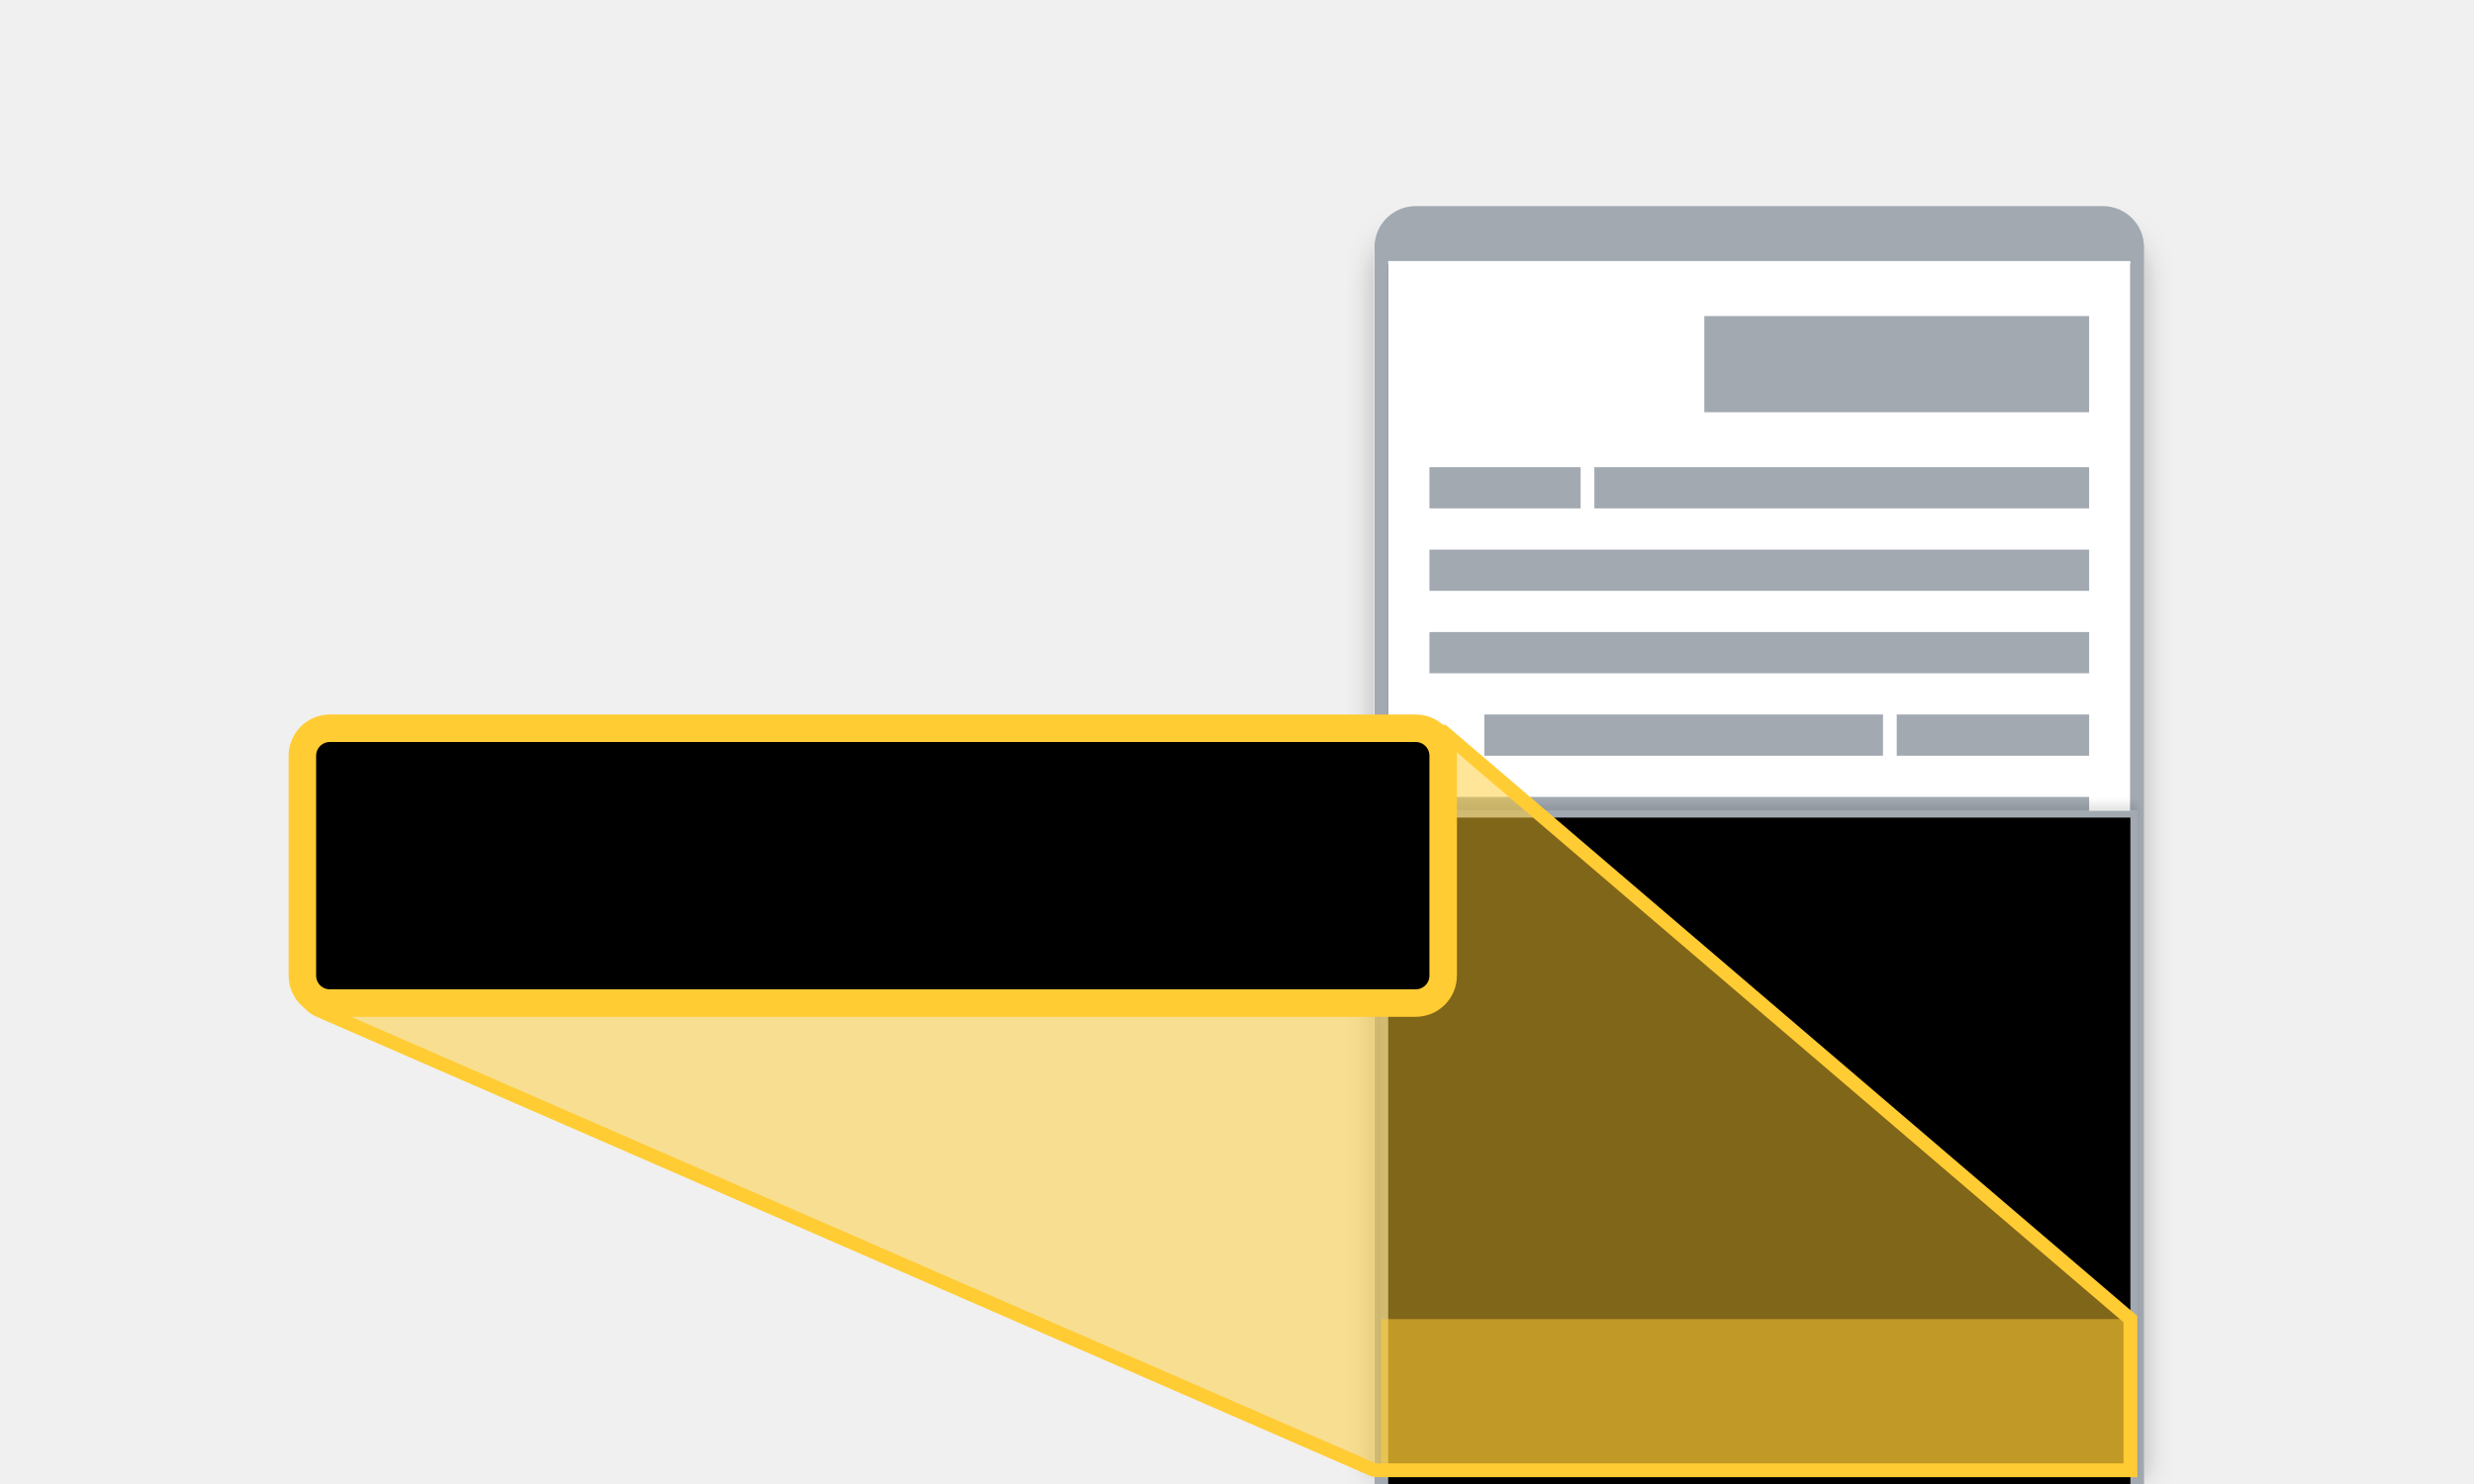
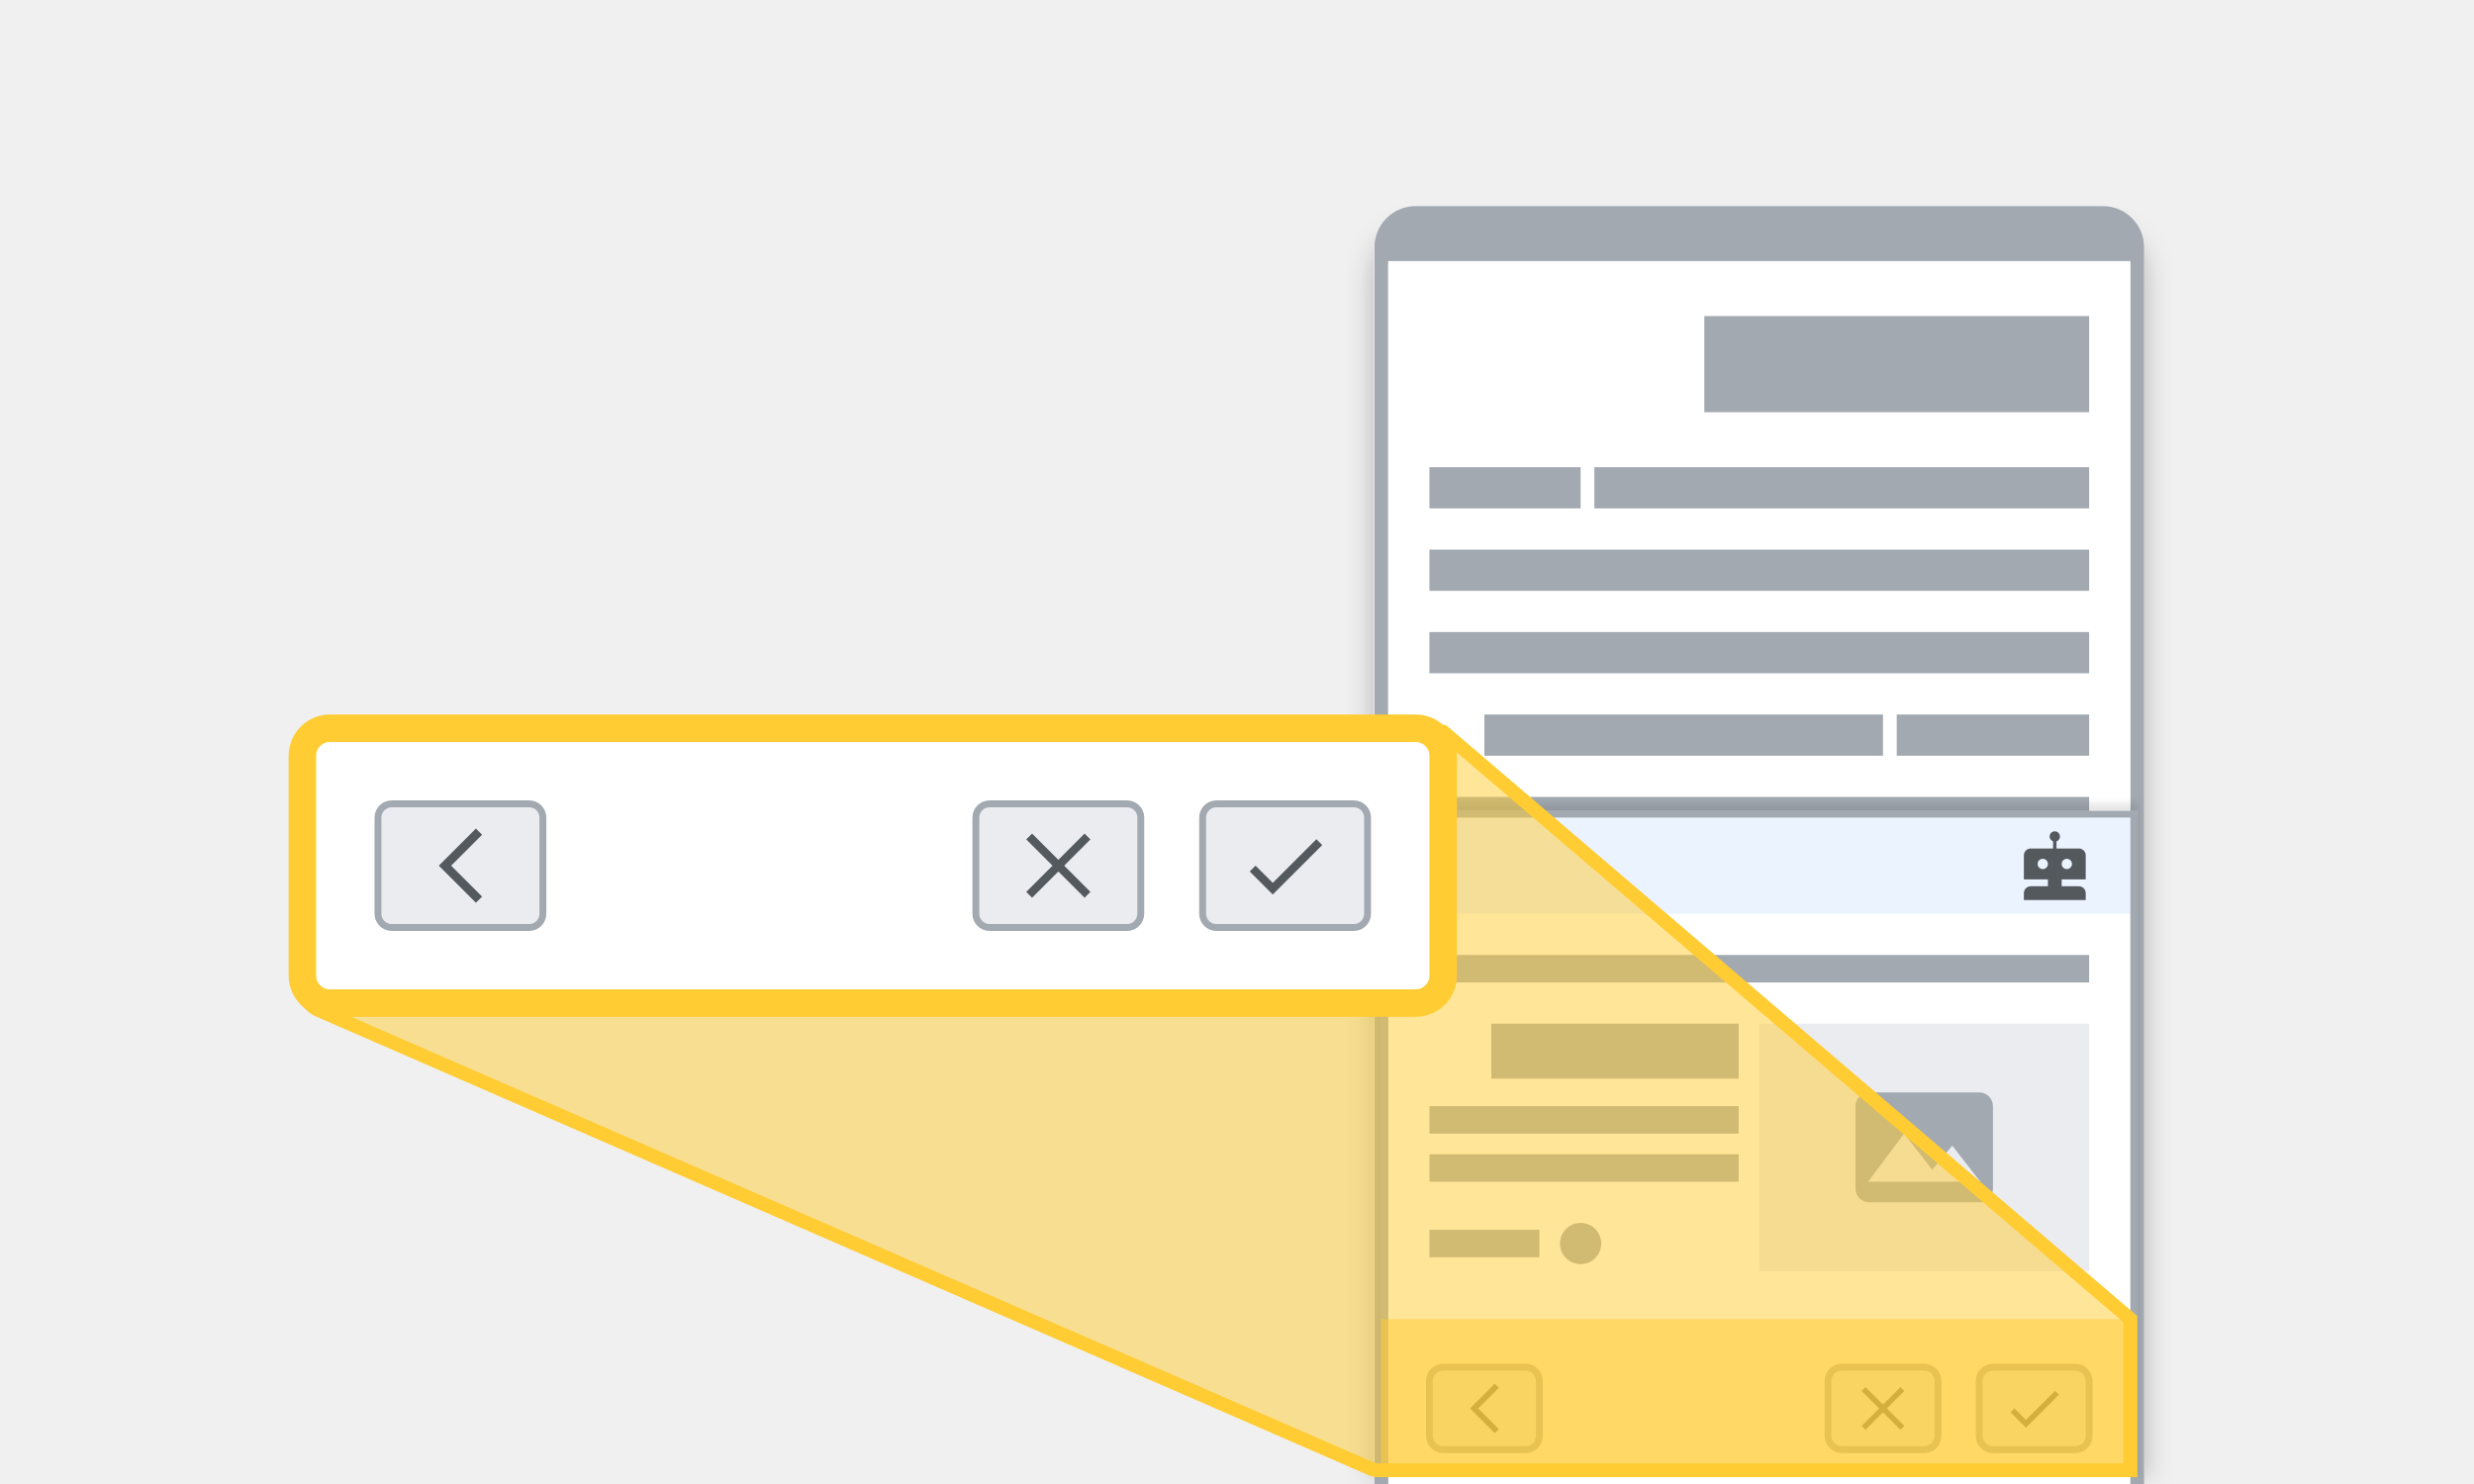
- <svg xmlns="http://www.w3.org/2000/svg" width="360" height="216" viewBox="0 0 360 216">
+ <svg xmlns="http://www.w3.org/2000/svg" width="360" height="216" fill="none" viewBox="0 0 360 216">
  <g clip-path="url(#clip0)">
    <g filter="url(#filter0_d)">
      <rect width="108" height="192" fill="#eaecf0" rx="4" transform="matrix(-1 0 0 1 310 32)" />
      <rect width="110" height="194" x="1" y="-1" stroke="#a2a9b1" stroke-linecap="square" stroke-width="2" rx="5" transform="matrix(-1 0 0 1 312 32)" />
    </g>
    <path fill="#a2a9b1" stroke="#a2a9b1" stroke-linecap="square" d="M310 36a4 4 0 0 0-4-4H206a4 4 0 0 0-4 4v2h108z" />
    <g clip-path="url(#clip1)">
      <path fill="#fff" d="M310 38H202v82h108z" />
      <path fill="#a2a9b1" d="M304 116h-96v6h96zm0-12h-28v6h28zm-30 0h-58v6h58zm30-12h-96v6h96zm0-12h-96v6h96zm-74-12h-22v6h22zm74 0h-72v6h72zm0-22h-56v14h56z" />
    </g>
    <g filter="url(#filter1_d)">
      <path fill="#fff" d="M310 119H202v98h108z" />
      <path fill="#fff" d="M310 193H202v24h108z" />
      <rect width="16" height="12" fill="#eaecf0" stroke="#a2a9b1" stroke-linecap="square" rx="2" transform="matrix(-1 0 0 1 304 199)" />
      <path fill="#54595d" fill-rule="evenodd" d="M294.8 206.668 293.132 205l-.564.564 2.232 2.236 4.8-4.8-.564-.568z" clip-rule="evenodd" />
      <rect width="16" height="12" fill="#eaecf0" stroke="#a2a9b1" stroke-linecap="square" rx="2" transform="matrix(-1 0 0 1 224 199)" />
      <path fill="#54595d" fill-rule="evenodd" d="m217.5 201.4.6.6-3 3 3 3-.6.6-3.6-3.6z" clip-rule="evenodd" />
      <rect width="16" height="12" fill="#eaecf0" stroke="#a2a9b1" stroke-linecap="square" rx="2" transform="matrix(-1 0 0 1 282 199)" />
      <path fill="#54595d" fill-rule="evenodd" d="m273.435 204.999-2.546-2.545.566-.566 2.546 2.546 2.544-2.545.566.566-2.545 2.544 2.546 2.546-.566.566-2.545-2.546-2.547 2.546-.565-.565z" clip-rule="evenodd" />
      <path fill="#fff" d="M310 119H202v74h108z" />
      <path fill="#a2a9b1" d="M253 161h-45v4h45zm51-22h-96v4h96zm-51 29h-45v4h45zm0-19h-36v8h36z" />
      <rect width="6" height="6" fill="#a2a9b1" rx="3" transform="matrix(-1 0 0 1 233 178)" />
      <path fill="#a2a9b1" d="M224 179h-16v4h16z" />
      <path fill="#eaf3ff" d="M310 119H202v14h108z" />
      <path fill="#eaecf0" d="M304 149h-48v36h48z" />
      <path fill="#a2a9b1" fill-rule="evenodd" d="M272 159h16a2 2 0 0 1 2 2v12a2 2 0 0 1-2 2h-16a2 2 0 0 1-2-2v-12a2 2 0 0 1 2-2m16.17 13-4.09-5.25-2.92 3.51-4.08-5.26-5.25 7z" clip-rule="evenodd" />
      <path fill="#54595d" fill-rule="evenodd" d="M299.25 123.5h3.252c.551 0 .998.448.998.998V128H300v1h2.502c.551 0 .998.444.998 1v1h-9v-1c0-.553.447-1 .998-1H298v-1h-3.5v-3.502c0-.551.447-.998.998-.998h3.252v-1.043a.75.75 0 1 1 .5 0zm-2 3a.75.75 0 1 0 0-1.5.75.75 0 0 0 0 1.5m3.5 0a.75.75 0 1 0 0-1.5.75.75 0 0 0 0 1.5" clip-rule="evenodd" />
      <path stroke="#a2a9b1" stroke-linecap="square" d="M310.5 118.5h-109v99h109z" />
    </g>
    <path fill="#fc3" fill-opacity=".5" stroke="#fc3" stroke-width="2" d="M199.618 213.833 46.402 147.047A4 4 0 0 1 44 143.38V110.5a4 4 0 0 1 4-4h162L310 192v22H200.417c-.275 0-.547-.057-.799-.167z" />
    <rect width="166" height="40" x="2" y="-2" fill="#fff" rx="4" transform="matrix(-1 0 0 1 212 108)" />
    <rect width="24" height="18" fill="#eaecf0" stroke="#a2a9b1" stroke-linecap="square" rx="2" transform="matrix(-1 0 0 1 199 117)" />
    <path fill="#54595d" fill-rule="evenodd" d="M185.2 128.502 182.698 126l-.846.846 3.348 3.354 7.2-7.2-.846-.852z" clip-rule="evenodd" />
    <rect width="24" height="18" fill="#eaecf0" stroke="#a2a9b1" stroke-linecap="square" rx="2" transform="matrix(-1 0 0 1 79 117)" />
    <path fill="#54595d" fill-rule="evenodd" d="m69.25 120.6.9.9-4.5 4.5 4.5 4.5-.9.9-5.4-5.4z" clip-rule="evenodd" />
    <rect width="24" height="18" fill="#eaecf0" stroke="#a2a9b1" stroke-linecap="square" rx="2" transform="matrix(-1 0 0 1 166 117)" />
    <path fill="#54595d" fill-rule="evenodd" d="m153.153 125.999-3.819-3.819.849-.848 3.818 3.818 3.817-3.817.849.849-3.817 3.817 3.818 3.818-.848.849-3.819-3.819-3.819 3.82-.849-.849z" clip-rule="evenodd" />
    <rect width="166" height="40" x="2" y="-2" stroke="#fc3" stroke-linecap="square" stroke-width="4" rx="4" transform="matrix(-1 0 0 1 212 108)" />
    <path fill="#fc3" stroke="#fc3" stroke-linecap="square" d="M310 192.5h.5v22h-109v-22z" opacity=".5" />
  </g>
  <defs>
    <clipPath id="clip0">
      <path fill="#fff" d="M0 0h360v216H0z" />
    </clipPath>
    <clipPath id="clip1">
      <path fill="#fff" d="M310 38H202v82h108z" />
    </clipPath>
    <filter id="filter0_d" width="120" height="204" x="196" y="30" color-interpolation-filters="sRGB" filterUnits="userSpaceOnUse">
      <feFlood flood-opacity="0" result="BackgroundImageFix" />
      <feColorMatrix in="SourceAlpha" result="hardAlpha" values="0 0 0 0 0 0 0 0 0 0 0 0 0 0 0 0 0 0 127 0" />
      <feOffset dy="4" />
      <feGaussianBlur stdDeviation="2" />
      <feComposite in2="hardAlpha" operator="out" />
      <feColorMatrix values="0 0 0 0 0 0 0 0 0 0 0 0 0 0 0 0 0 0 0.25 0" />
      <feBlend in2="BackgroundImageFix" result="effect1_dropShadow" />
      <feBlend in="SourceGraphic" in2="effect1_dropShadow" result="shape" />
    </filter>
    <filter id="filter1_d" width="112" height="102" x="200" y="116" color-interpolation-filters="sRGB" filterUnits="userSpaceOnUse">
      <feFlood flood-opacity="0" result="BackgroundImageFix" />
      <feColorMatrix in="SourceAlpha" result="hardAlpha" values="0 0 0 0 0 0 0 0 0 0 0 0 0 0 0 0 0 0 127 0" />
      <feOffset dy="-1" />
      <feGaussianBlur stdDeviation=".5" />
      <feComposite in2="hardAlpha" operator="out" />
      <feColorMatrix values="0 0 0 0 0 0 0 0 0 0 0 0 0 0 0 0 0 0 0.1 0" />
      <feBlend in2="BackgroundImageFix" result="effect1_dropShadow" />
      <feBlend in="SourceGraphic" in2="effect1_dropShadow" result="shape" />
    </filter>
  </defs>
</svg>
